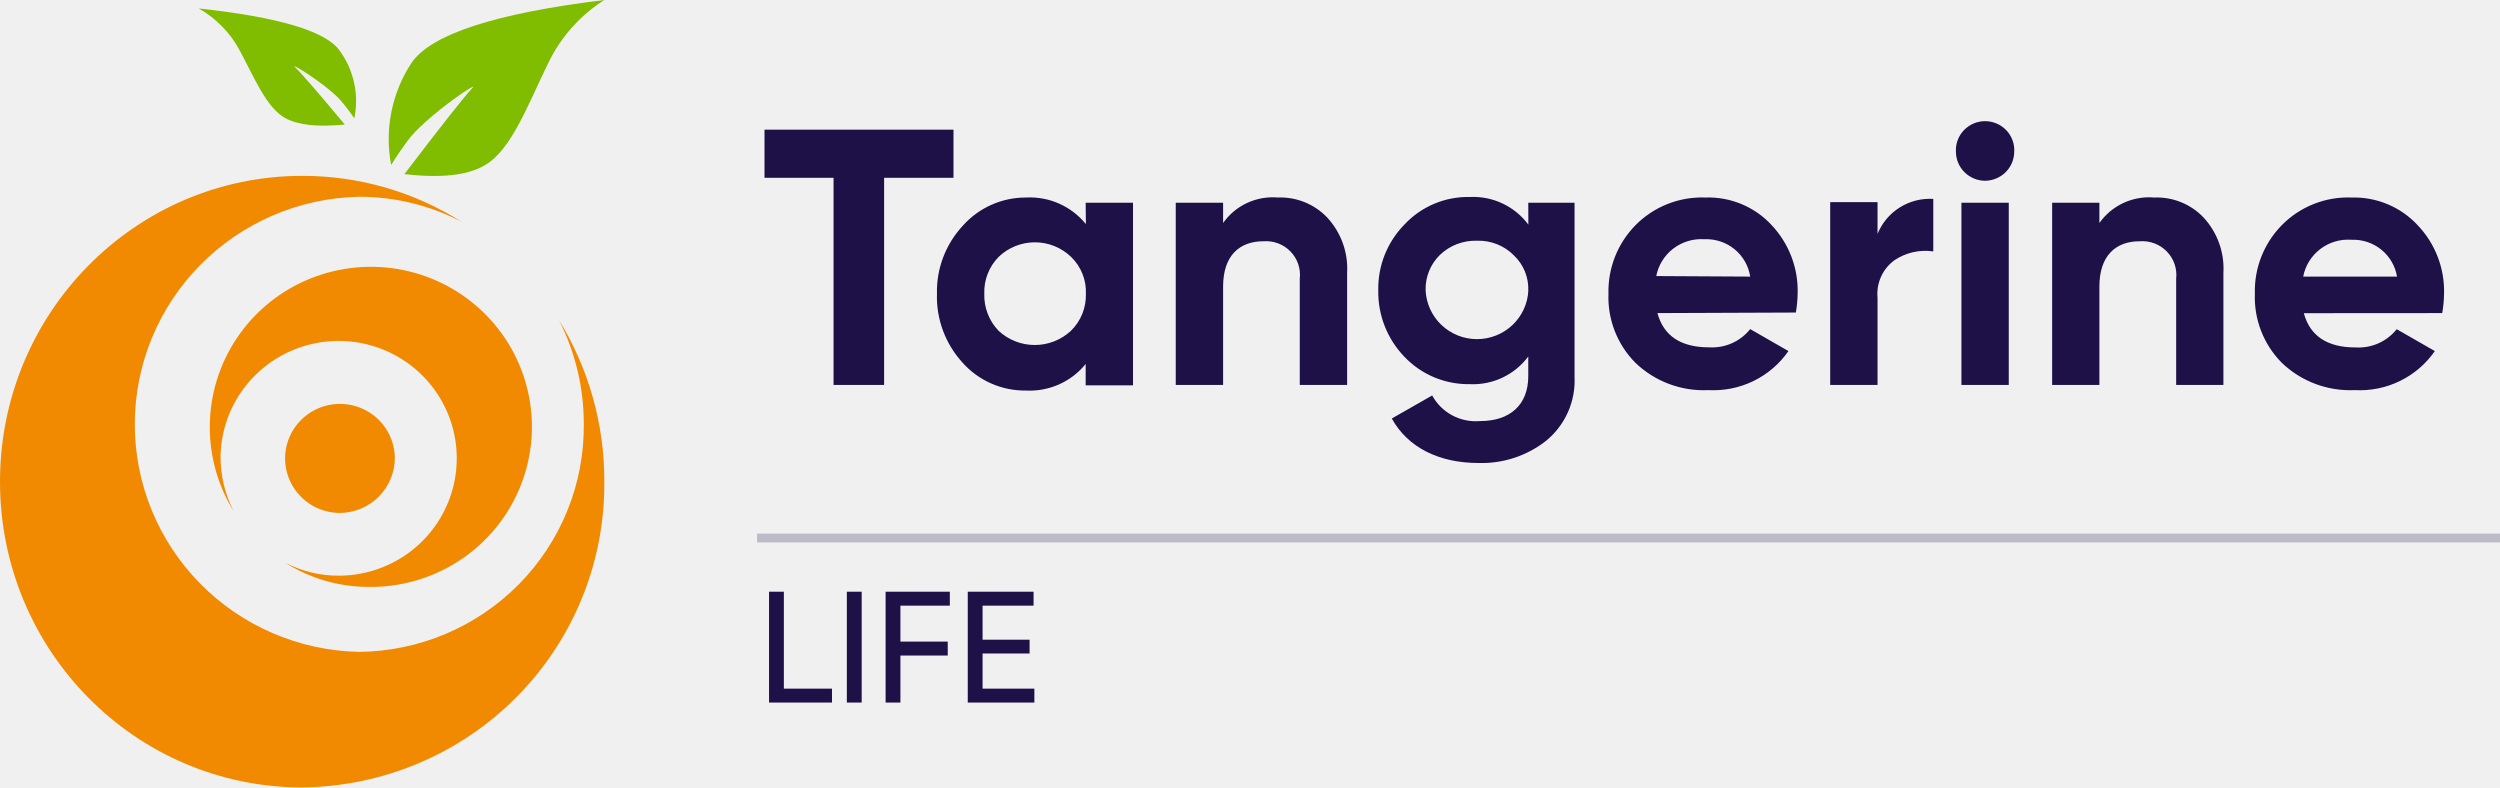
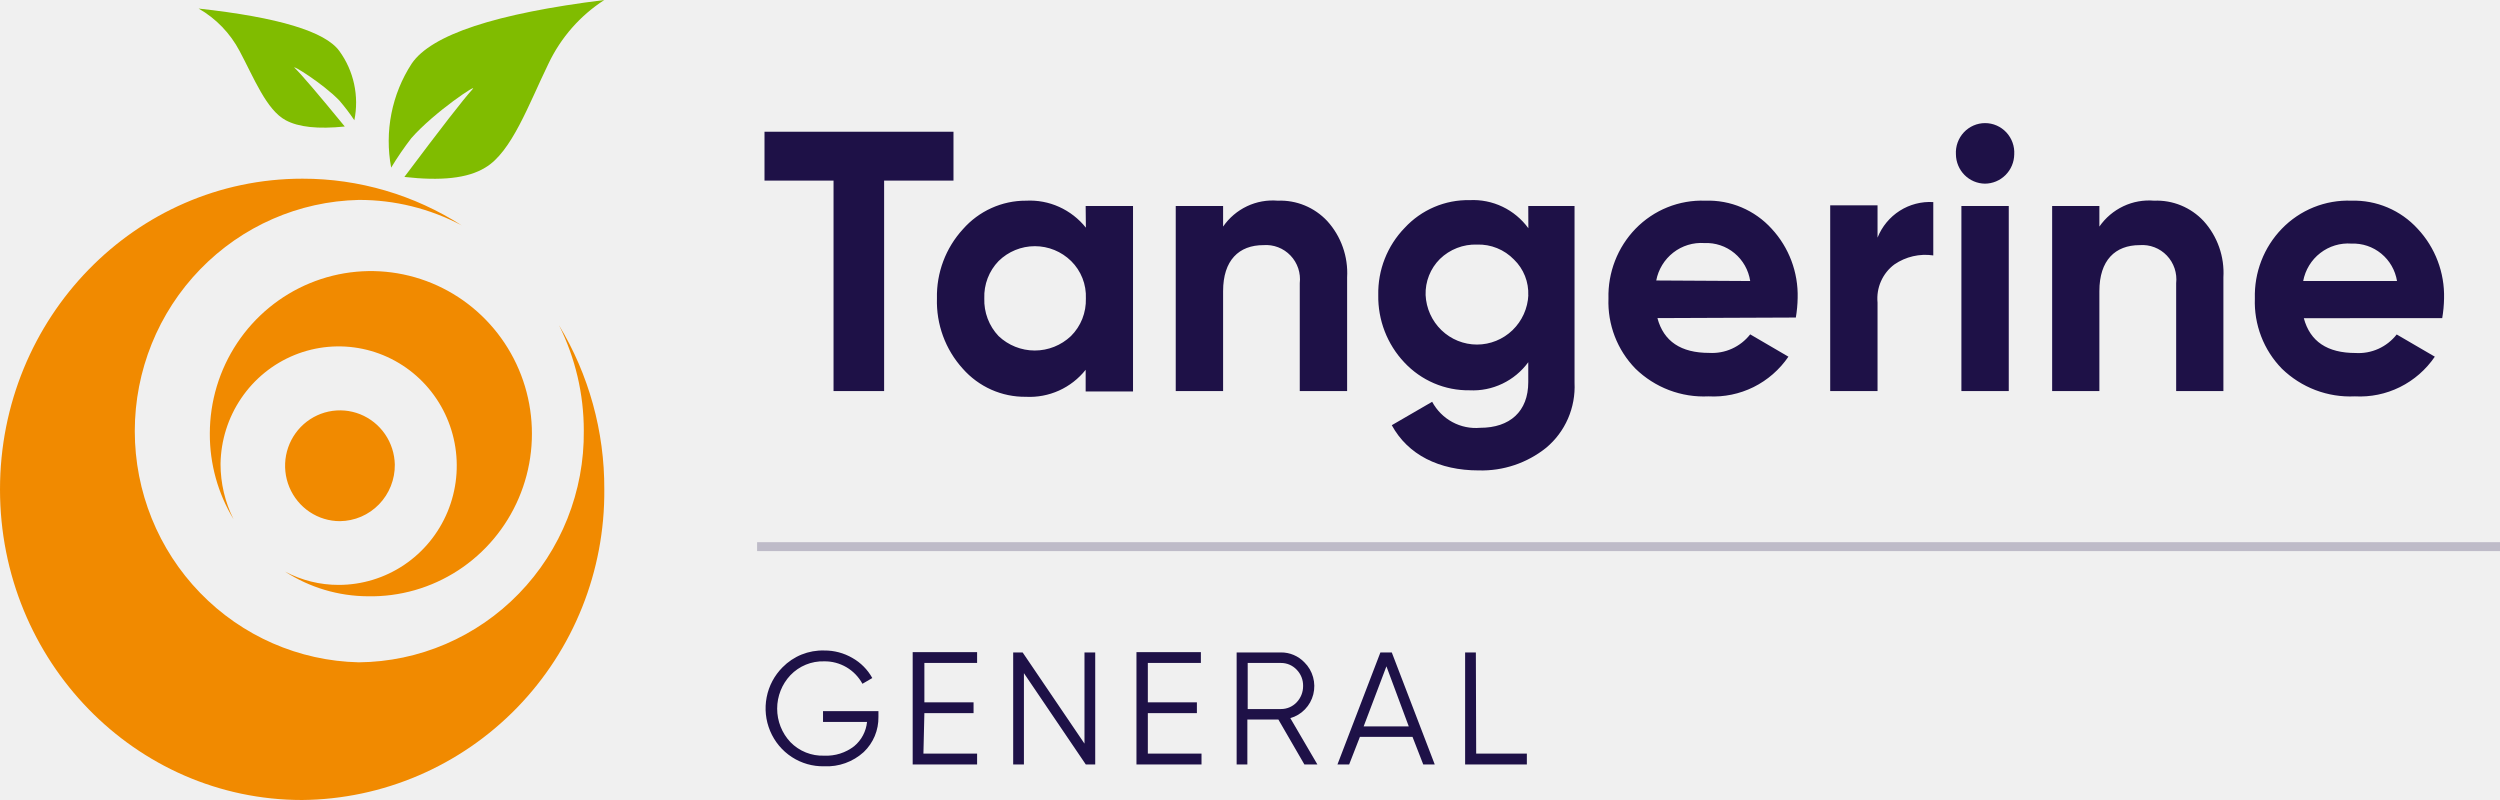
- <svg xmlns="http://www.w3.org/2000/svg" width="127" height="40" viewBox="0 0 127 40" fill="none">
-   <g clip-path="url(#clip0_8265_20310)">
-     <path fill-rule="evenodd" clip-rule="evenodd" d="M19.871 8.381C19.527 6.579 19.901 4.715 20.913 3.182C21.91 1.736 25.171 0.676 30.699 0C29.474 0.777 28.491 1.88 27.862 3.182C26.864 5.199 25.997 7.605 24.649 8.381C23.755 8.923 22.386 9.053 20.542 8.847C22.415 6.389 23.568 4.929 24 4.467C24.36 4.098 22.064 5.6 20.897 6.906C20.527 7.378 20.185 7.87 19.871 8.381Z" fill="#80BC00" />
-     <path fill-rule="evenodd" clip-rule="evenodd" d="M18 6.012C18.124 5.413 18.12 4.796 17.988 4.199C17.857 3.602 17.601 3.04 17.237 2.548C16.517 1.572 14.135 0.866 10.091 0.428C10.972 0.925 11.692 1.66 12.169 2.548C12.9 3.892 13.533 5.497 14.515 6.012C15.169 6.359 16.151 6.462 17.515 6.326C16.151 4.689 15.306 3.715 14.978 3.404C14.717 3.155 16.391 4.158 17.242 5.03C17.515 5.342 17.768 5.67 18 6.012Z" fill="#80BC00" />
-     <path fill-rule="evenodd" clip-rule="evenodd" d="M28.397 16.262C29.227 17.896 29.658 19.701 29.657 21.531C29.673 23.038 29.391 24.533 28.825 25.931C28.259 27.329 27.422 28.603 26.361 29.679C25.299 30.755 24.035 31.612 22.639 32.202C21.244 32.792 19.745 33.102 18.229 33.115C15.188 33.05 12.293 31.803 10.166 29.643C8.038 27.482 6.847 24.579 6.847 21.556C6.847 18.532 8.038 15.63 10.166 13.469C12.293 11.308 15.188 10.061 18.229 9.996C20.049 9.992 21.843 10.429 23.455 11.27C21.037 9.742 18.231 8.931 15.366 8.933C6.873 8.933 0 15.888 0 24.469C0 33.05 6.873 40 15.349 40C19.457 39.961 23.382 38.303 26.26 35.39C29.139 32.477 30.735 28.547 30.699 24.464C30.71 21.571 29.913 18.732 28.397 16.262ZM10.658 21.683C10.653 23.192 11.07 24.673 11.864 25.96C11.429 25.105 11.203 24.159 11.204 23.201C11.22 22.025 11.585 20.88 12.255 19.91C12.924 18.941 13.866 18.189 14.964 17.75C16.062 17.311 17.265 17.205 18.424 17.444C19.582 17.683 20.644 18.257 21.475 19.094C22.306 19.931 22.869 20.994 23.094 22.148C23.319 23.303 23.195 24.498 22.739 25.582C22.282 26.667 21.514 27.594 20.529 28.245C19.544 28.897 18.387 29.245 17.204 29.245C16.254 29.247 15.317 29.018 14.477 28.578C15.732 29.378 17.191 29.806 18.682 29.814C20.307 29.846 21.904 29.395 23.27 28.521C24.636 27.647 25.709 26.388 26.353 24.905C26.997 23.422 27.181 21.783 26.884 20.195C26.586 18.608 25.82 17.144 24.682 15.991C23.544 14.838 22.087 14.048 20.496 13.722C18.904 13.395 17.251 13.546 15.747 14.157C14.242 14.768 12.955 15.809 12.049 17.15C11.143 18.49 10.659 20.068 10.658 21.683ZM20.057 23.233C20.046 22.688 19.873 22.158 19.561 21.709C19.248 21.261 18.809 20.915 18.299 20.713C17.789 20.512 17.23 20.465 16.693 20.578C16.156 20.691 15.664 20.959 15.28 21.348C14.896 21.737 14.636 22.231 14.532 22.767C14.429 23.303 14.487 23.857 14.7 24.36C14.912 24.863 15.27 25.292 15.727 25.594C16.184 25.896 16.72 26.058 17.269 26.058C17.639 26.054 18.005 25.978 18.346 25.834C18.686 25.69 18.995 25.48 19.253 25.217C19.512 24.954 19.717 24.643 19.855 24.302C19.992 23.961 20.061 23.596 20.057 23.228V23.233Z" fill="#F18A00" />
-     <path d="M117.002 14.051C117.109 13.494 117.418 12.995 117.87 12.651C118.323 12.306 118.887 12.138 119.456 12.18C120.005 12.159 120.543 12.336 120.969 12.681C121.394 13.025 121.679 13.512 121.769 14.051H117.002ZM124.065 15.905C124.122 15.58 124.153 15.252 124.158 14.923C124.193 13.631 123.711 12.377 122.816 11.438C122.39 10.979 121.869 10.616 121.289 10.374C120.71 10.132 120.085 10.016 119.456 10.034C118.8 10.009 118.146 10.121 117.537 10.363C116.927 10.605 116.375 10.971 115.916 11.438C115.464 11.898 115.11 12.443 114.875 13.042C114.64 13.641 114.528 14.281 114.547 14.923C114.523 15.57 114.631 16.214 114.867 16.818C115.102 17.421 115.459 17.97 115.916 18.431C116.407 18.901 116.989 19.266 117.627 19.505C118.265 19.743 118.945 19.85 119.625 19.818C120.417 19.861 121.207 19.702 121.918 19.354C122.63 19.007 123.24 18.483 123.689 17.834L121.753 16.723C121.505 17.033 121.186 17.28 120.823 17.441C120.459 17.603 120.061 17.674 119.664 17.65C118.229 17.65 117.351 17.075 117.034 15.91L124.065 15.905ZM109.431 10.034C108.893 9.989 108.354 10.085 107.866 10.312C107.378 10.54 106.958 10.89 106.649 11.329V10.299H104.249V19.553H106.649V14.555C106.649 13.015 107.451 12.256 108.7 12.256C108.954 12.237 109.209 12.274 109.447 12.364C109.685 12.454 109.9 12.595 110.076 12.778C110.253 12.96 110.387 13.179 110.469 13.418C110.55 13.658 110.578 13.913 110.549 14.164V19.553H112.949V13.866C112.979 13.354 112.906 12.842 112.734 12.359C112.561 11.875 112.293 11.431 111.945 11.053C111.624 10.714 111.233 10.448 110.799 10.272C110.366 10.096 109.899 10.015 109.431 10.034ZM102.045 19.553V10.299H99.64V19.553H102.045ZM100.834 9.183C101.226 9.181 101.601 9.027 101.88 8.753C102.158 8.48 102.318 8.108 102.323 7.719C102.336 7.518 102.306 7.317 102.237 7.128C102.169 6.939 102.062 6.766 101.923 6.619C101.784 6.473 101.617 6.356 101.431 6.276C101.245 6.196 101.045 6.155 100.842 6.155C100.64 6.155 100.44 6.196 100.254 6.276C100.068 6.356 99.901 6.473 99.762 6.619C99.623 6.766 99.516 6.939 99.447 7.128C99.378 7.317 99.349 7.518 99.361 7.719C99.366 8.106 99.522 8.476 99.797 8.749C100.073 9.023 100.445 9.178 100.834 9.183ZM95.379 10.267H92.974V19.553H95.379V15.129C95.344 14.765 95.404 14.397 95.554 14.063C95.704 13.728 95.939 13.438 96.236 13.221C96.814 12.831 97.519 12.671 98.21 12.771V10.104C97.611 10.068 97.014 10.22 96.506 10.539C95.998 10.858 95.604 11.328 95.379 11.882V10.267ZM84.138 14.024C84.245 13.469 84.553 12.973 85.003 12.629C85.453 12.284 86.014 12.115 86.581 12.153C87.137 12.128 87.682 12.308 88.112 12.658C88.542 13.009 88.826 13.504 88.91 14.051L84.138 14.024ZM91.229 15.877C91.285 15.553 91.316 15.225 91.321 14.896C91.355 13.616 90.881 12.374 90.001 11.438C89.575 10.975 89.053 10.611 88.471 10.368C87.889 10.126 87.261 10.012 86.63 10.034C85.974 10.01 85.319 10.122 84.709 10.364C84.098 10.606 83.545 10.972 83.085 11.438C82.633 11.898 82.278 12.443 82.042 13.042C81.806 13.641 81.693 14.28 81.71 14.923C81.686 15.57 81.794 16.214 82.03 16.818C82.265 17.421 82.623 17.97 83.079 18.431C83.57 18.901 84.152 19.267 84.79 19.506C85.427 19.744 86.108 19.851 86.788 19.818C87.58 19.861 88.369 19.701 89.081 19.354C89.793 19.006 90.402 18.483 90.852 17.834L88.91 16.718C88.664 17.028 88.346 17.274 87.983 17.435C87.62 17.597 87.224 17.668 86.827 17.645C85.392 17.645 84.514 17.07 84.198 15.905L91.229 15.877ZM77.641 14.75C77.61 15.417 77.322 16.047 76.836 16.509C76.35 16.97 75.703 17.228 75.031 17.228C74.359 17.228 73.712 16.97 73.226 16.509C72.74 16.047 72.452 15.417 72.421 14.75C72.411 14.416 72.47 14.084 72.595 13.775C72.72 13.465 72.907 13.184 73.147 12.95C73.396 12.71 73.692 12.523 74.016 12.399C74.341 12.275 74.687 12.217 75.034 12.229C75.382 12.217 75.728 12.278 76.051 12.407C76.374 12.535 76.667 12.73 76.91 12.977C77.153 13.208 77.344 13.489 77.469 13.799C77.594 14.109 77.651 14.443 77.636 14.777L77.641 14.75ZM77.641 11.411C77.299 10.95 76.847 10.581 76.327 10.336C75.806 10.091 75.233 9.978 74.657 10.007C74.04 9.994 73.427 10.112 72.859 10.351C72.29 10.59 71.778 10.945 71.357 11.394C70.92 11.837 70.577 12.362 70.346 12.938C70.116 13.514 70.004 14.13 70.016 14.75C69.993 16.003 70.47 17.215 71.341 18.122C71.766 18.569 72.279 18.924 72.849 19.164C73.419 19.404 74.033 19.523 74.652 19.515C75.227 19.544 75.801 19.43 76.321 19.185C76.842 18.94 77.293 18.571 77.636 18.111V19.108C77.636 20.572 76.703 21.39 75.192 21.39C74.702 21.433 74.21 21.333 73.777 21.102C73.344 20.871 72.988 20.519 72.754 20.089L70.703 21.26C71.521 22.74 73.108 23.521 75.121 23.521C76.362 23.555 77.574 23.154 78.547 22.388C79.025 21.994 79.404 21.496 79.654 20.931C79.904 20.366 80.018 19.751 79.987 19.135V10.299H77.636L77.641 11.411ZM64.91 10.034C64.374 9.989 63.835 10.085 63.347 10.312C62.86 10.54 62.441 10.89 62.134 11.329V10.299H59.728V19.553H62.134V14.555C62.134 13.015 62.935 12.256 64.185 12.256C64.438 12.237 64.693 12.274 64.931 12.364C65.169 12.454 65.383 12.595 65.56 12.778C65.736 12.96 65.869 13.179 65.95 13.419C66.031 13.659 66.058 13.913 66.028 14.164V19.553H68.434V13.866C68.463 13.354 68.389 12.841 68.216 12.358C68.043 11.875 67.773 11.431 67.425 11.053C67.103 10.714 66.713 10.448 66.279 10.272C65.845 10.096 65.378 10.015 64.91 10.034ZM50.728 16.804C50.487 16.554 50.298 16.258 50.174 15.934C50.049 15.61 49.991 15.264 50.002 14.918C49.99 14.574 50.048 14.232 50.173 13.912C50.297 13.591 50.486 13.299 50.728 13.053C51.222 12.576 51.883 12.309 52.572 12.309C53.26 12.309 53.922 12.576 54.415 13.053C54.665 13.295 54.86 13.587 54.989 13.909C55.118 14.231 55.177 14.577 55.163 14.923C55.173 15.272 55.112 15.619 54.981 15.943C54.851 16.266 54.654 16.56 54.404 16.804C53.906 17.268 53.249 17.526 52.566 17.526C51.883 17.526 51.226 17.268 50.728 16.804ZM55.163 11.383C54.8 10.936 54.335 10.58 53.807 10.345C53.279 10.11 52.702 10.004 52.124 10.034C51.519 10.031 50.919 10.157 50.366 10.403C49.813 10.649 49.319 11.009 48.917 11.459C48.041 12.399 47.567 13.642 47.597 14.923C47.557 16.217 48.027 17.476 48.906 18.431C49.308 18.88 49.802 19.239 50.356 19.482C50.909 19.725 51.508 19.847 52.114 19.84C52.691 19.87 53.268 19.763 53.796 19.529C54.324 19.294 54.789 18.938 55.152 18.49V19.574H57.557V10.299H55.152L55.163 11.383ZM38.837 6.586V9.031H42.344V19.553H44.913V9.031H48.437V6.586H38.837Z" fill="#1E1147" />
-     <path opacity="0.24" d="M127.005 27.109H38.46V27.554H127.005V27.109Z" fill="#1E1147" />
-     <path d="M49.915 34.983H52.546V35.69H49.162V30.059H52.505V30.767H49.915V32.497H52.303V33.197H49.915V34.983Z" fill="#1E1147" />
-     <path d="M48.251 30.767H45.741V32.593H48.145V33.301H45.741V35.69H44.989V30.059H48.251V30.767Z" fill="#1E1147" />
-     <path d="M43.02 30.059H43.773V35.69H43.02V30.059Z" fill="#1E1147" />
-     <path d="M39.82 34.983H42.265V35.69H39.068V30.059H39.82V34.983Z" fill="#1E1147" />
+ <svg xmlns="http://www.w3.org/2000/svg" width="125" height="40" viewBox="0 0 125 40" fill="none">
+   <g clip-path="url(#clip0_11653_11960)">
+     <path fill-rule="evenodd" clip-rule="evenodd" d="M19.558 8.381C19.22 6.579 19.587 4.715 20.584 3.182C21.564 1.736 24.775 0.676 30.215 0C29.009 0.777 28.042 1.88 27.424 3.182C26.441 5.199 25.587 7.605 24.261 8.381C23.381 8.923 22.033 9.053 20.219 8.847C22.062 6.389 23.197 4.929 23.622 4.467C23.977 4.098 21.716 5.6 20.568 6.906C20.204 7.378 19.867 7.87 19.558 8.381Z" fill="#80BC00" />
+     <path fill-rule="evenodd" clip-rule="evenodd" d="M17.717 6.012C17.839 5.413 17.835 4.796 17.705 4.199C17.576 3.602 17.324 3.04 16.965 2.548C16.256 1.572 13.912 0.866 9.932 0.428C10.799 0.925 11.508 1.66 11.978 2.548C12.697 3.892 13.32 5.497 14.286 6.012C14.93 6.359 15.897 6.462 17.239 6.326C15.897 4.689 15.065 3.715 14.742 3.404C14.485 3.155 16.133 4.158 16.971 5.03C17.239 5.342 17.488 5.67 17.717 6.012Z" fill="#80BC00" />
+     <path fill-rule="evenodd" clip-rule="evenodd" d="M27.95 16.262C28.766 17.896 29.191 19.701 29.19 21.532C29.206 23.038 28.928 24.533 28.371 25.931C27.814 27.329 26.99 28.603 25.945 29.679C24.901 30.755 23.656 31.612 22.283 32.202C20.91 32.792 19.435 33.102 17.942 33.116C14.949 33.05 12.1 31.804 10.006 29.643C7.911 27.482 6.739 24.579 6.739 21.556C6.739 18.533 7.911 15.63 10.006 13.469C12.1 11.308 14.949 10.062 17.942 9.996C19.734 9.992 21.499 10.429 23.085 11.27C20.706 9.742 17.944 8.931 15.124 8.934C6.765 8.934 0 15.889 0 24.47C0 33.051 6.765 40 15.108 40C19.151 39.962 23.014 38.303 25.847 35.39C28.68 32.477 30.251 28.547 30.215 24.464C30.227 21.571 29.442 18.732 27.95 16.262ZM10.491 21.683C10.485 23.192 10.896 24.673 11.677 25.96C11.249 25.105 11.027 24.16 11.027 23.201C11.043 22.025 11.403 20.881 12.062 19.911C12.72 18.941 13.648 18.189 14.728 17.75C15.809 17.312 16.993 17.205 18.134 17.444C19.274 17.683 20.319 18.258 21.137 19.095C21.954 19.932 22.509 20.994 22.73 22.149C22.952 23.303 22.83 24.498 22.381 25.583C21.932 26.668 21.175 27.594 20.205 28.246C19.236 28.897 18.098 29.245 16.933 29.245C15.998 29.247 15.076 29.018 14.249 28.578C15.485 29.378 16.92 29.806 18.388 29.814C19.987 29.846 21.559 29.395 22.904 28.521C24.248 27.647 25.305 26.388 25.938 24.905C26.572 23.423 26.753 21.783 26.46 20.195C26.168 18.608 25.413 17.145 24.293 15.992C23.174 14.839 21.739 14.049 20.173 13.722C18.607 13.395 16.979 13.547 15.499 14.157C14.018 14.768 12.751 15.81 11.859 17.15C10.967 18.49 10.491 20.069 10.491 21.683ZM19.741 23.234C19.73 22.688 19.56 22.158 19.253 21.71C18.945 21.261 18.513 20.915 18.011 20.713C17.508 20.512 16.959 20.465 16.43 20.578C15.901 20.691 15.418 20.959 15.039 21.348C14.661 21.738 14.405 22.231 14.303 22.767C14.202 23.303 14.259 23.857 14.468 24.36C14.678 24.863 15.029 25.293 15.479 25.595C15.929 25.897 16.457 26.058 16.997 26.058C17.362 26.054 17.722 25.978 18.057 25.834C18.392 25.69 18.695 25.48 18.95 25.218C19.205 24.955 19.406 24.644 19.542 24.302C19.677 23.961 19.745 23.596 19.741 23.228V23.234Z" fill="#F18A00" />
+     <path d="M115.159 14.051C115.264 13.494 115.568 12.995 116.014 12.651C116.459 12.306 117.015 12.138 117.575 12.18C118.115 12.159 118.644 12.336 119.063 12.681C119.482 13.025 119.763 13.512 119.851 14.051H115.159ZM122.111 15.905C122.167 15.58 122.197 15.252 122.203 14.923C122.237 13.631 121.762 12.377 120.882 11.438C120.462 10.979 119.95 10.616 119.379 10.374C118.809 10.132 118.193 10.016 117.575 10.034C116.929 10.009 116.286 10.121 115.685 10.363C115.085 10.605 114.542 10.971 114.091 11.438C113.646 11.898 113.297 12.443 113.066 13.042C112.834 13.641 112.725 14.281 112.743 14.923C112.719 15.57 112.826 16.214 113.058 16.818C113.289 17.421 113.641 17.97 114.091 18.431C114.574 18.901 115.146 19.266 115.774 19.505C116.402 19.743 117.071 19.85 117.741 19.818C118.52 19.861 119.298 19.702 119.998 19.354C120.698 19.007 121.299 18.483 121.741 17.834L119.835 16.723C119.592 17.033 119.278 17.28 118.92 17.441C118.562 17.603 118.17 17.674 117.779 17.65C116.367 17.65 115.503 17.075 115.191 15.91L122.111 15.905ZM107.707 10.034C107.178 9.989 106.647 10.085 106.167 10.312C105.686 10.54 105.273 10.89 104.969 11.329V10.299H102.607V19.553H104.969V14.555C104.969 13.015 105.758 12.256 106.988 12.256C107.238 12.237 107.489 12.274 107.723 12.364C107.957 12.454 108.169 12.595 108.343 12.778C108.517 12.96 108.648 13.179 108.729 13.418C108.809 13.658 108.836 13.913 108.808 14.164V19.553H111.17V13.866C111.2 13.354 111.128 12.842 110.958 12.359C110.788 11.875 110.525 11.431 110.182 11.053C109.866 10.714 109.481 10.448 109.054 10.272C108.627 10.096 108.168 10.015 107.707 10.034ZM100.438 19.553V10.299H98.07V19.553H100.438ZM99.246 9.183C99.632 9.181 100.001 9.027 100.275 8.753C100.549 8.48 100.706 8.108 100.712 7.719C100.724 7.518 100.695 7.317 100.627 7.128C100.559 6.939 100.454 6.766 100.317 6.619C100.181 6.473 100.016 6.356 99.833 6.276C99.65 6.196 99.453 6.155 99.254 6.155C99.055 6.155 98.858 6.196 98.675 6.276C98.492 6.356 98.327 6.473 98.191 6.619C98.054 6.766 97.949 6.939 97.881 7.128C97.813 7.317 97.784 7.518 97.796 7.719C97.801 8.106 97.955 8.476 98.226 8.749C98.497 9.023 98.863 9.178 99.246 9.183ZM93.877 10.267H91.51V19.553H93.877V15.129C93.842 14.765 93.901 14.397 94.049 14.063C94.197 13.728 94.428 13.438 94.72 13.221C95.29 12.831 95.983 12.671 96.664 12.771V10.104C96.073 10.068 95.486 10.22 94.986 10.539C94.486 10.858 94.098 11.328 93.877 11.882V10.267ZM82.812 14.024C82.918 13.469 83.222 12.973 83.664 12.629C84.107 12.284 84.66 12.115 85.218 12.153C85.764 12.128 86.301 12.308 86.724 12.658C87.147 13.009 87.427 13.504 87.51 14.051L82.812 14.024ZM89.792 15.877C89.847 15.553 89.877 15.225 89.883 14.896C89.916 13.616 89.45 12.374 88.584 11.438C88.164 10.975 87.65 10.611 87.077 10.368C86.505 10.126 85.886 10.012 85.266 10.034C84.62 10.01 83.975 10.122 83.374 10.364C82.773 10.606 82.229 10.972 81.776 11.438C81.331 11.898 80.982 12.443 80.75 13.042C80.518 13.641 80.406 14.28 80.423 14.923C80.399 15.57 80.506 16.214 80.738 16.818C80.97 17.421 81.321 17.97 81.771 18.431C82.253 18.901 82.826 19.267 83.454 19.506C84.082 19.744 84.751 19.851 85.422 19.818C86.201 19.861 86.978 19.701 87.678 19.354C88.378 19.006 88.978 18.483 89.421 17.834L87.51 16.718C87.267 17.028 86.954 17.274 86.597 17.435C86.24 17.597 85.85 17.668 85.459 17.645C84.047 17.645 83.183 17.07 82.871 15.905L89.792 15.877ZM76.418 14.75C76.388 15.417 76.104 16.047 75.626 16.509C75.147 16.97 74.511 17.228 73.849 17.228C73.188 17.228 72.551 16.97 72.073 16.509C71.594 16.047 71.311 15.417 71.28 14.75C71.27 14.416 71.328 14.084 71.451 13.775C71.574 13.465 71.759 13.184 71.994 12.95C72.24 12.71 72.531 12.523 72.851 12.399C73.17 12.275 73.51 12.217 73.852 12.229C74.194 12.217 74.535 12.278 74.853 12.407C75.171 12.535 75.459 12.73 75.699 12.977C75.938 13.208 76.126 13.489 76.249 13.799C76.372 14.109 76.428 14.443 76.413 14.777L76.418 14.75ZM76.418 11.411C76.081 10.95 75.637 10.581 75.125 10.336C74.612 10.091 74.048 9.978 73.481 10.007C72.874 9.994 72.271 10.112 71.711 10.351C71.151 10.59 70.648 10.945 70.233 11.394C69.803 11.837 69.465 12.362 69.238 12.938C69.011 13.514 68.901 14.13 68.913 14.75C68.891 16.003 69.36 17.215 70.217 18.122C70.635 18.569 71.141 18.924 71.702 19.164C72.263 19.404 72.867 19.523 73.476 19.515C74.042 19.544 74.607 19.43 75.119 19.185C75.632 18.94 76.076 18.571 76.413 18.111V19.108C76.413 20.572 75.495 21.39 74.008 21.39C73.525 21.433 73.041 21.333 72.615 21.102C72.189 20.871 71.838 20.519 71.608 20.089L69.589 21.26C70.394 22.74 71.957 23.521 73.938 23.521C75.159 23.555 76.353 23.154 77.309 22.388C77.78 21.994 78.153 21.496 78.399 20.931C78.645 20.366 78.757 19.751 78.727 19.135V10.299H76.413L76.418 11.411ZM63.888 10.034C63.36 9.989 62.829 10.085 62.35 10.312C61.87 10.54 61.458 10.89 61.155 11.329V10.299H58.787V19.553H61.155V14.555C61.155 13.015 61.944 12.256 63.174 12.256C63.423 12.237 63.674 12.274 63.908 12.364C64.142 12.454 64.353 12.595 64.527 12.778C64.701 12.96 64.832 13.179 64.912 13.419C64.991 13.659 65.017 13.913 64.988 14.164V19.553H67.356V13.866C67.385 13.354 67.312 12.841 67.141 12.358C66.971 11.875 66.706 11.431 66.363 11.053C66.046 10.714 65.662 10.448 65.235 10.272C64.808 10.096 64.348 10.015 63.888 10.034ZM49.929 16.804C49.691 16.554 49.506 16.258 49.383 15.934C49.261 15.61 49.203 15.264 49.215 14.918C49.203 14.574 49.26 14.232 49.382 13.912C49.505 13.591 49.691 13.299 49.929 13.053C50.415 12.576 51.066 12.309 51.743 12.309C52.421 12.309 53.072 12.576 53.558 13.053C53.804 13.295 53.996 13.587 54.123 13.909C54.25 14.231 54.308 14.577 54.294 14.923C54.304 15.272 54.243 15.619 54.115 15.943C53.987 16.266 53.793 16.56 53.547 16.804C53.057 17.268 52.41 17.526 51.738 17.526C51.066 17.526 50.419 17.268 49.929 16.804ZM54.294 11.383C53.937 10.936 53.479 10.58 52.959 10.345C52.44 10.11 51.872 10.004 51.303 10.034C50.707 10.031 50.117 10.157 49.573 10.403C49.028 10.649 48.542 11.009 48.147 11.459C47.284 12.399 46.818 13.642 46.847 14.923C46.808 16.217 47.27 17.476 48.136 18.431C48.531 18.88 49.018 19.239 49.562 19.482C50.107 19.725 50.697 19.847 51.293 19.84C51.861 19.87 52.429 19.763 52.949 19.529C53.469 19.294 53.926 18.938 54.283 18.49V19.574H56.651V10.299H54.283L54.294 11.383ZM38.225 6.586V9.031H41.677V19.553H44.206V9.031H47.674V6.586H38.225Z" fill="#1E1147" />
+     <path d="M73.793 32.622H73.256V38.222H76.343V37.68H73.809L73.793 32.622ZM69.321 33.316L70.438 36.319H68.183L69.321 33.316ZM71.737 38.222L69.589 32.622H69.02L66.873 38.222H67.458L67.995 36.845H70.626L71.162 38.222H71.737ZM64.049 33.148C64.195 33.147 64.34 33.176 64.475 33.234C64.61 33.292 64.732 33.377 64.833 33.484C64.938 33.591 65.02 33.718 65.076 33.858C65.131 33.997 65.158 34.147 65.155 34.297C65.158 34.602 65.043 34.896 64.833 35.116C64.732 35.223 64.61 35.308 64.475 35.366C64.34 35.423 64.195 35.453 64.049 35.452H62.385V33.148H64.049ZM65.869 38.222L64.516 35.907C64.794 35.828 65.047 35.676 65.248 35.467C65.45 35.258 65.594 34.999 65.665 34.716C65.736 34.433 65.732 34.137 65.654 33.856C65.576 33.575 65.426 33.319 65.219 33.116C65.067 32.958 64.885 32.833 64.684 32.748C64.483 32.663 64.267 32.62 64.049 32.622H61.832V38.222H62.368V35.978H63.92L65.219 38.222H65.869ZM57.392 35.658H59.845V35.116H57.392V33.148H60.044V32.606H56.823V38.222H60.076V37.68H57.392V35.658ZM54.224 37.181L51.132 32.622H50.659V38.222H51.196V33.658L54.289 38.222H54.761V32.622H54.224V37.181ZM46.219 35.658H48.678V35.116H46.219V33.148H48.855V32.606H45.634V38.222H48.855V37.68H46.171L46.219 35.658ZM41.151 35.555V36.097H43.352C43.304 36.572 43.073 37.008 42.708 37.311C42.28 37.642 41.749 37.809 41.21 37.783C40.897 37.795 40.585 37.741 40.294 37.624C40.003 37.508 39.739 37.331 39.519 37.105C39.095 36.654 38.858 36.055 38.858 35.433C38.858 34.811 39.095 34.212 39.519 33.761C39.738 33.532 40.001 33.353 40.292 33.233C40.583 33.114 40.896 33.057 41.21 33.067C41.6 33.061 41.983 33.163 42.32 33.36C42.657 33.558 42.934 33.844 43.122 34.189L43.615 33.902C43.382 33.481 43.038 33.134 42.622 32.899C42.193 32.649 41.706 32.52 41.21 32.525C40.825 32.513 40.441 32.582 40.082 32.726C39.724 32.871 39.399 33.088 39.127 33.365C38.72 33.773 38.443 34.294 38.333 34.863C38.222 35.431 38.283 36.019 38.508 36.552C38.732 37.085 39.109 37.538 39.591 37.852C40.073 38.166 40.637 38.327 41.21 38.314C41.936 38.35 42.646 38.094 43.186 37.604C43.423 37.378 43.611 37.105 43.738 36.802C43.865 36.498 43.927 36.171 43.922 35.842V35.555H41.151Z" fill="#1E1147" />
+     <path opacity="0.24" d="M125.005 27.109H37.855V27.554H125.005V27.109Z" fill="#1E1147" />
  </g>
  <defs>
-     <clipPath id="clip0_8265_20310">
-       <rect width="127" height="40" fill="white" />
+     <clipPath id="clip0_11653_11960">
+       <rect width="125" height="40" fill="white" />
    </clipPath>
  </defs>
</svg>
